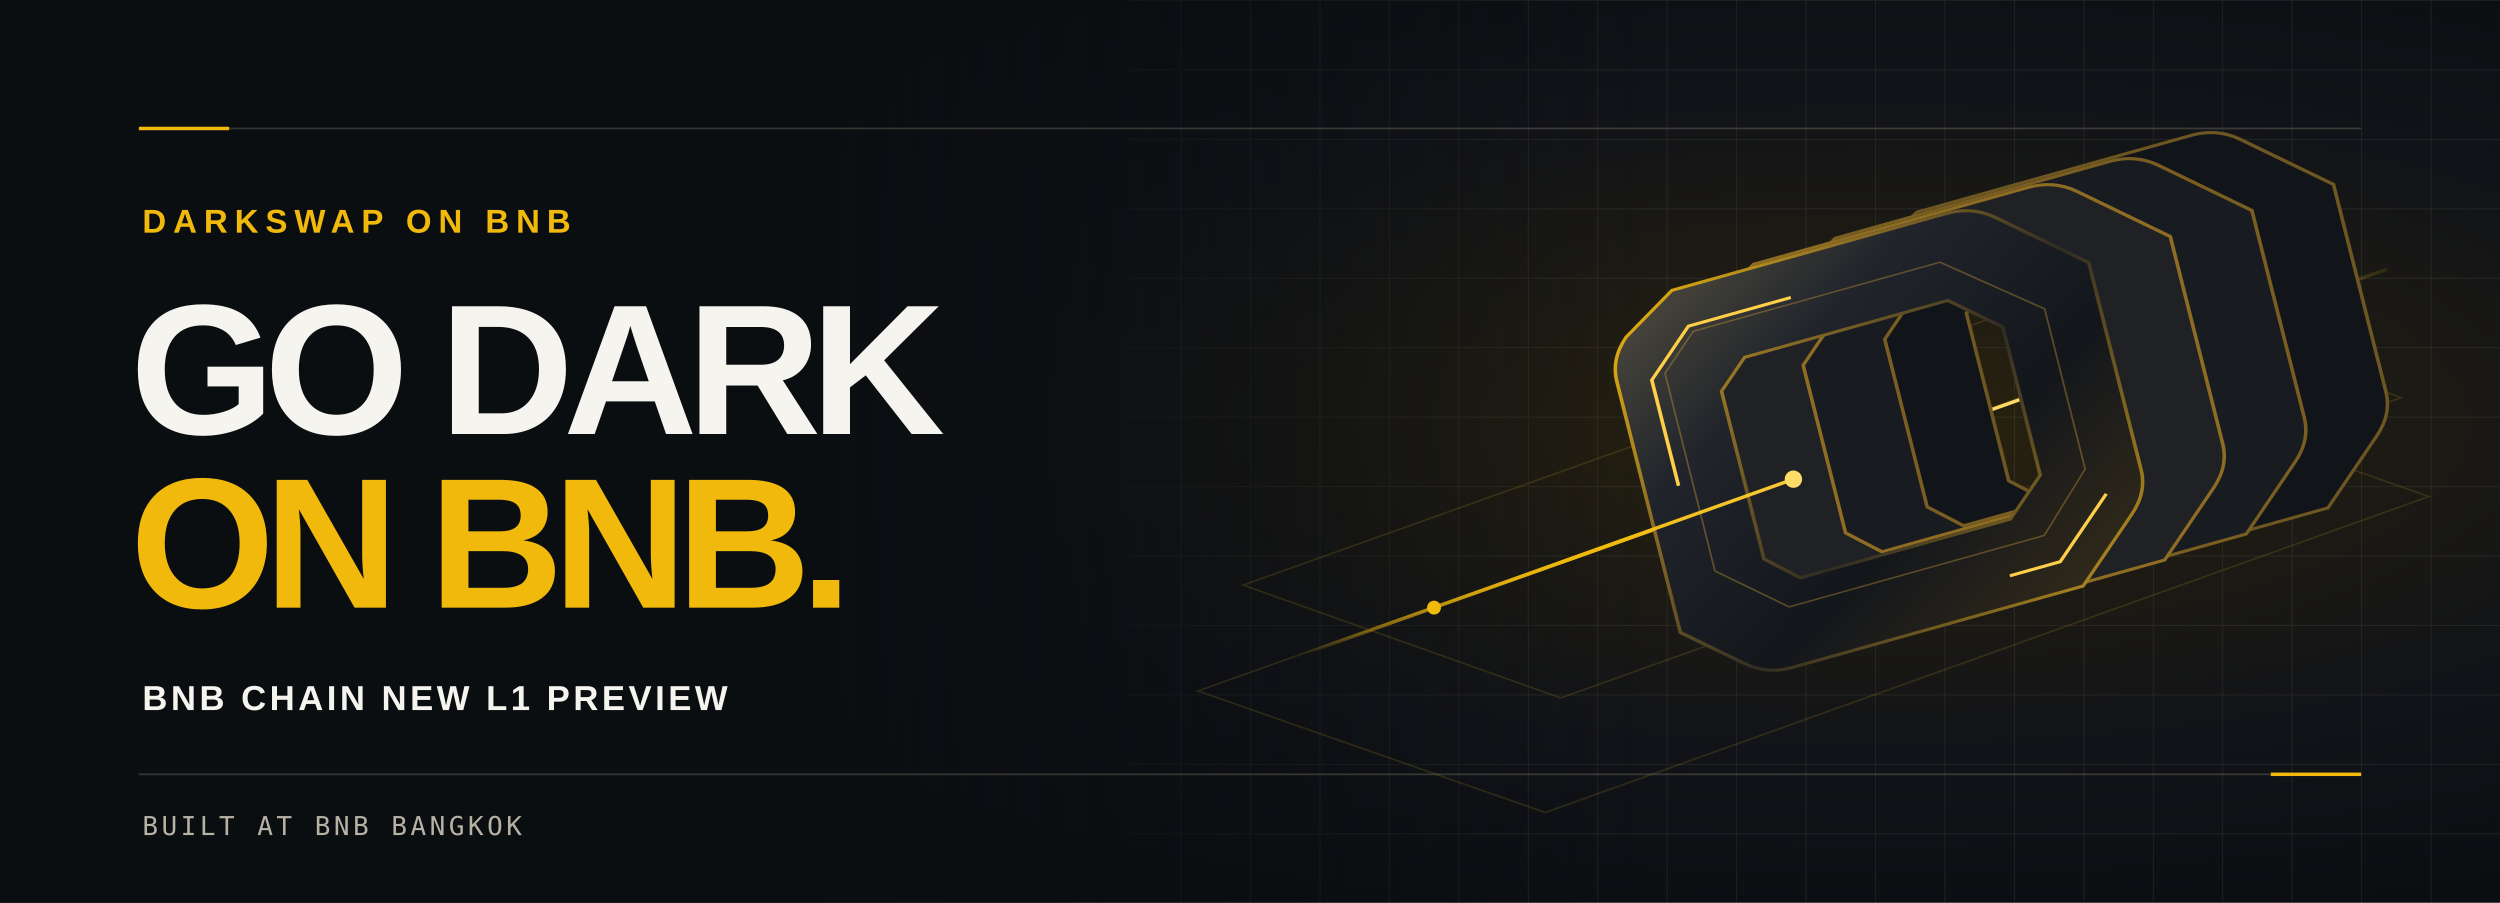
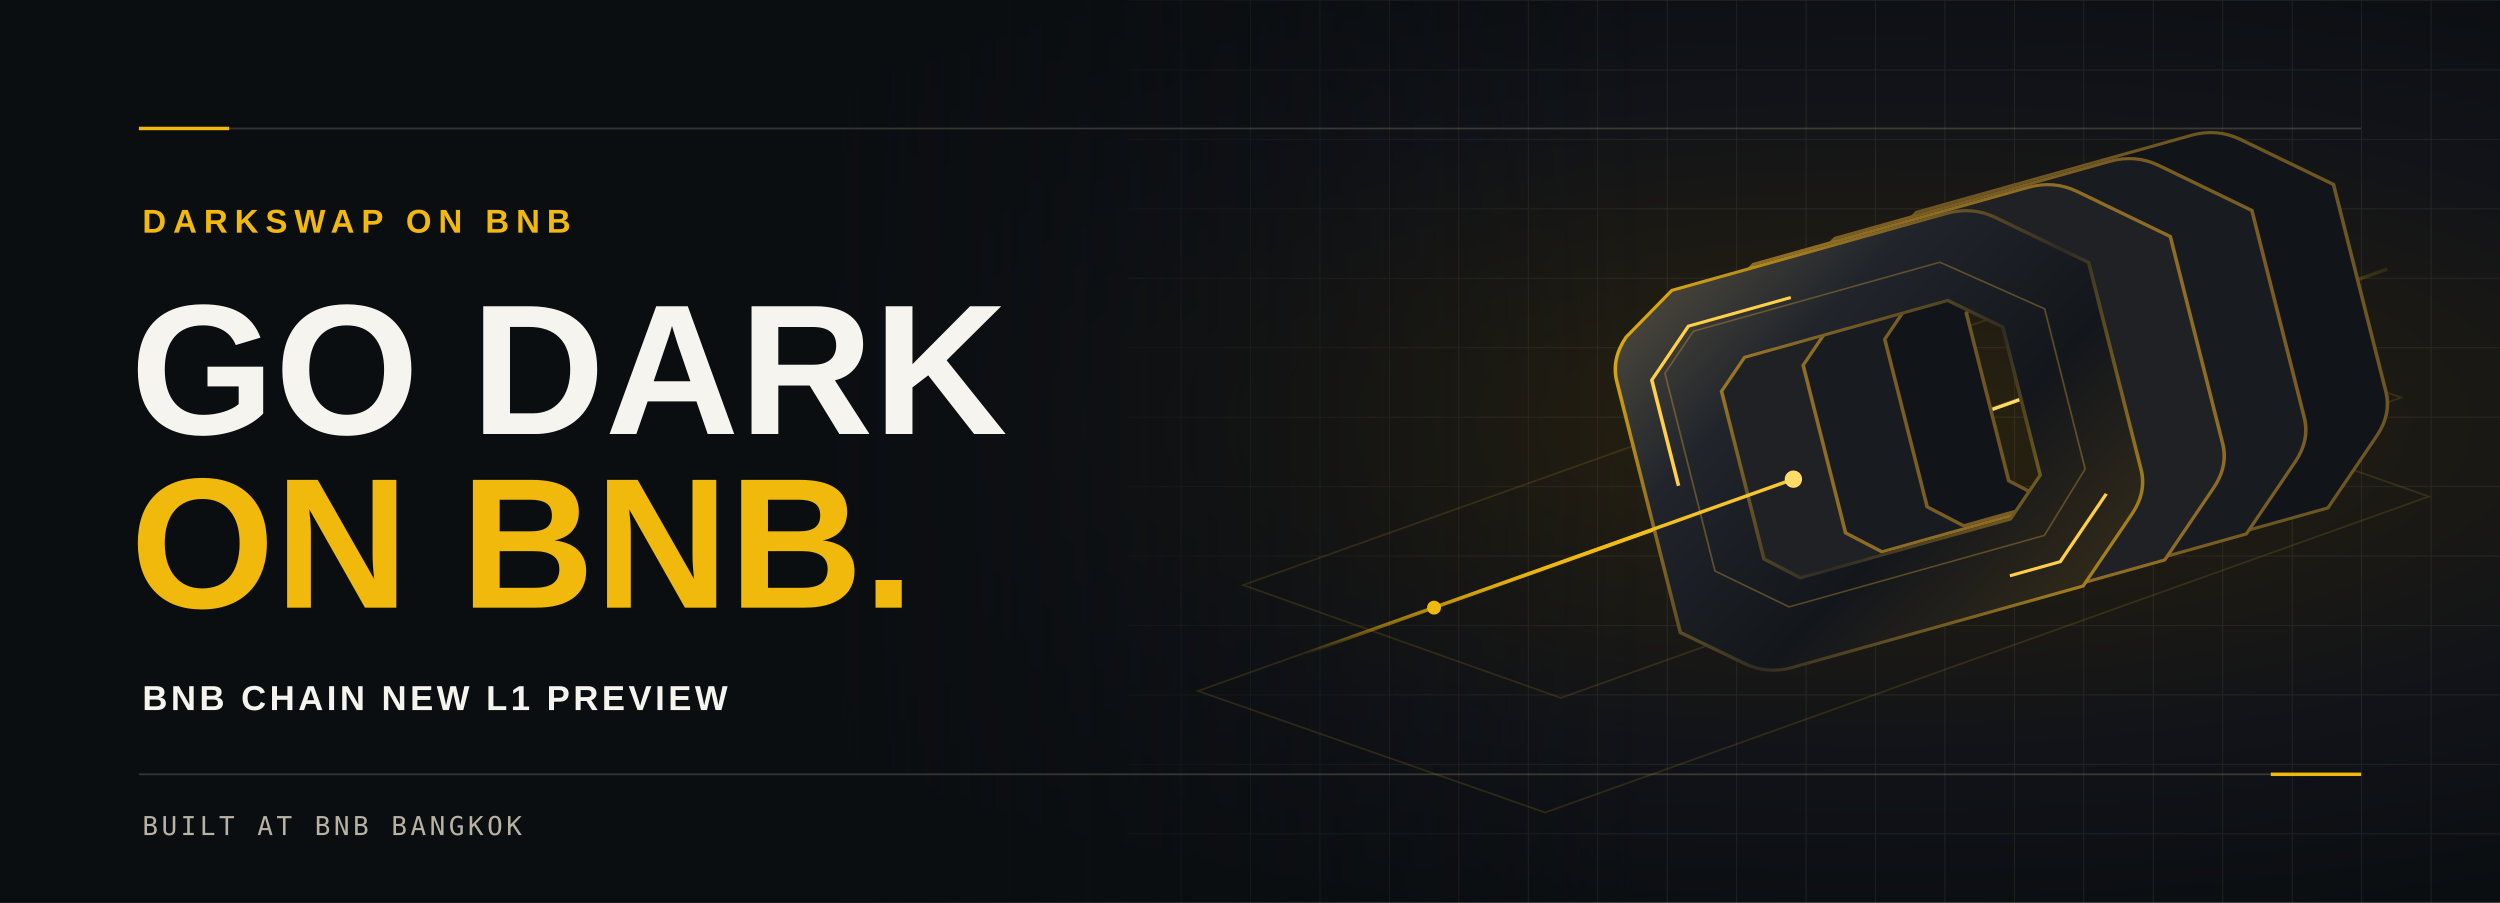
<svg xmlns="http://www.w3.org/2000/svg" width="1440" height="520" viewBox="0 0 1440 520" role="img" aria-labelledby="title desc">
  <defs>
    <radialGradient id="glow" cx=".75" cy=".47" r=".57">
      <stop stop-color="#29220e" />
      <stop offset=".65" stop-color="#111318" />
      <stop offset="1" stop-color="#0b0e11" />
    </radialGradient>
    <linearGradient id="fade" x2="1" y2="0" gradientUnits="objectBoundingBox">
      <stop stop-color="#0b0e11" />
      <stop offset=".33" stop-color="#0b0e11" />
      <stop offset=".66" stop-color="#0b0e11" stop-opacity="0" />
    </linearGradient>
    <linearGradient id="metal" x1=".1" y1="0" x2=".85" y2="1">
      <stop stop-color="#48453b" />
      <stop offset=".27" stop-color="#21252b" />
      <stop offset=".66" stop-color="#13161b" />
      <stop offset="1" stop-color="#30291a" />
    </linearGradient>
    <linearGradient id="edge" x1="0" y1="0" x2="1" y2="1">
      <stop stop-color="#f0b90b" />
      <stop offset=".26" stop-color="#8f7025" />
      <stop offset=".56" stop-color="#302c23" />
      <stop offset="1" stop-color="#bf931c" />
    </linearGradient>
    <linearGradient id="signal" gradientUnits="userSpaceOnUse" x1="751" x2="1374" y1="376" y2="157">
      <stop stop-color="#f0b90b" stop-opacity="0" />
      <stop offset=".26" stop-color="#f0b90b" />
      <stop offset=".67" stop-color="#ffdc68" />
      <stop offset="1" stop-color="#f0b90b" stop-opacity=".12" />
    </linearGradient>
    <pattern id="grid" width="40" height="40" patternUnits="userSpaceOnUse">
      <path d="M40 0H0V40" fill="none" stroke="#b6ac8a" stroke-opacity=".12" />
    </pattern>
    <path id="shell" fill-rule="evenodd" d="M42 0H200Q215 0 226 11L270 55V192Q270 207 259 218L223 254H55Q41 254 30 243L0 213V47Q0 32 11 21ZM72 54 55 71V182L72 200H193L215 178V80L189 54Z" />
  </defs>
  <path fill="url(#glow)" d="M0 0h1440v520H0z" />
  <path fill="url(#grid)" d="M650 0h790v520H650z" />
  <path fill="url(#fade)" d="M0 0h1440v520H0z" />
  <path d="M716 337 1201 164l182 65-484 173zM690 398l510-182 199 70-509 182z" stroke="#a98224" stroke-opacity=".21" fill="none" />
  <path d="M750 377 1375 155" stroke="url(#signal)" stroke-width="2" fill="none" />
  <g transform="translate(1062 134) matrix(1 -.28 .22 .87 0 0)">
    <use href="#shell" fill="#111419" stroke="#6d5622" stroke-width="2" />
  </g>
  <g transform="translate(1015 149) matrix(1 -.28 .22 .87 0 0)">
    <use href="#shell" fill="#181b20" stroke="#795d21" stroke-width="2" />
  </g>
  <g transform="translate(968 164) matrix(1 -.28 .22 .87 0 0)">
    <use href="#shell" fill="#1f2124" stroke="#8e6c23" stroke-width="2" />
  </g>
  <g transform="translate(921 179) matrix(1 -.28 .22 .87 0 0)">
    <use href="#shell" fill="url(#metal)" stroke="url(#edge)" stroke-width="2" />
    <path d="M27 50 48 29H190l50 47v106l-31 34H62l-35-35z" fill="none" stroke="#d3a23a" stroke-opacity=".36" />
    <path d="M19 122V52L46 25h59M185 235h29l34-34" fill="none" stroke="#ffcf48" stroke-width="2" />
  </g>
  <path d="M750 377 1033 276" stroke="url(#signal)" stroke-width="2" fill="none" />
  <circle cx="826" cy="350" r="4" fill="#f0b90b" />
  <circle cx="1033" cy="276" r="5" fill="#ffdc68" />
  <path d="M80 74h1280M80 446h1280" stroke="#888170" stroke-opacity=".34" />
  <path d="M80 74h52M1308 446h52" stroke="#f0b90b" stroke-width="2" />
  <g font-family="Arial, Helvetica, sans-serif">
    <text x="82" y="134" fill="#f0b90b" font-size="19" font-weight="700" letter-spacing="4">DARKSWAP ON BNB</text>
-     <text x="75" y="250" fill="#f6f4ef" font-size="107" font-weight="900" letter-spacing="-6">GO DARK</text>
-     <text x="75" y="350" fill="#f0b90b" font-size="107" font-weight="900" letter-spacing="-6">ON BNB.</text>
+     <text x="75" y="250" fill="#f6f4ef" font-size="107" font-weight="900">GO DARK</text>
+     <text x="75" y="350" fill="#f0b90b" font-size="107" font-weight="900">ON BNB.</text>
    <text x="82" y="409" fill="#f6f4ef" font-size="20" font-weight="700" letter-spacing="2">BNB CHAIN NEW L1 PREVIEW</text>
  </g>
  <text x="82" y="481" fill="#b8b2a5" font-family="monospace" font-size="15" letter-spacing="2">BUILT AT BNB BANGKOK</text>
</svg>
